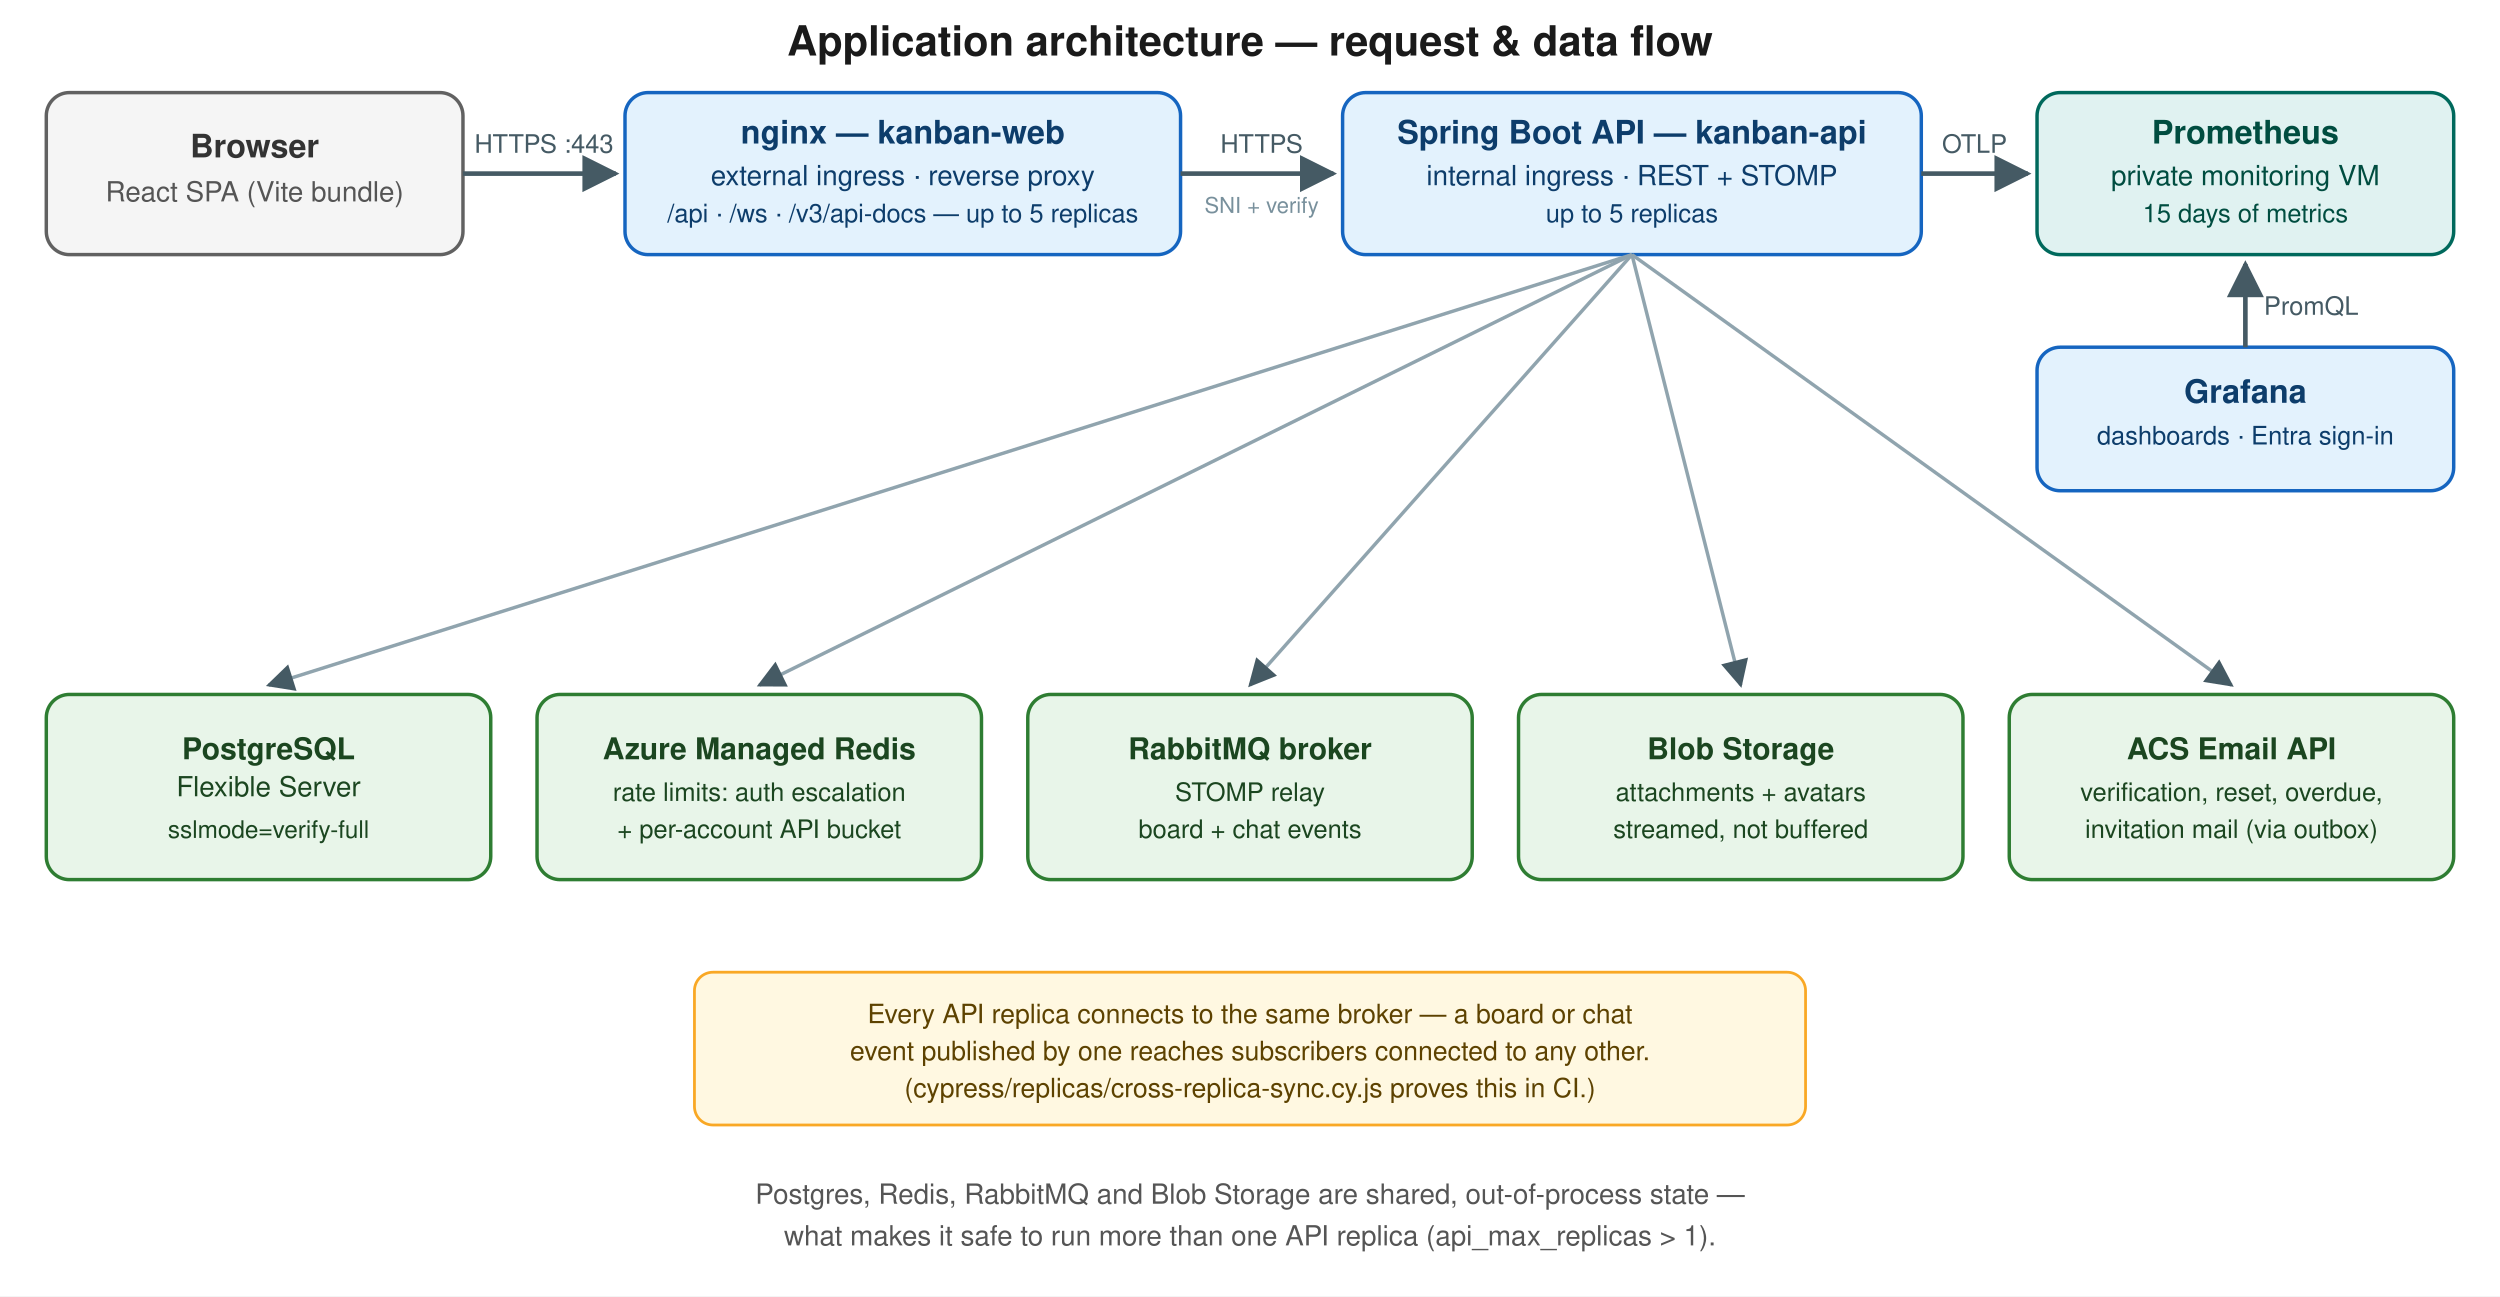
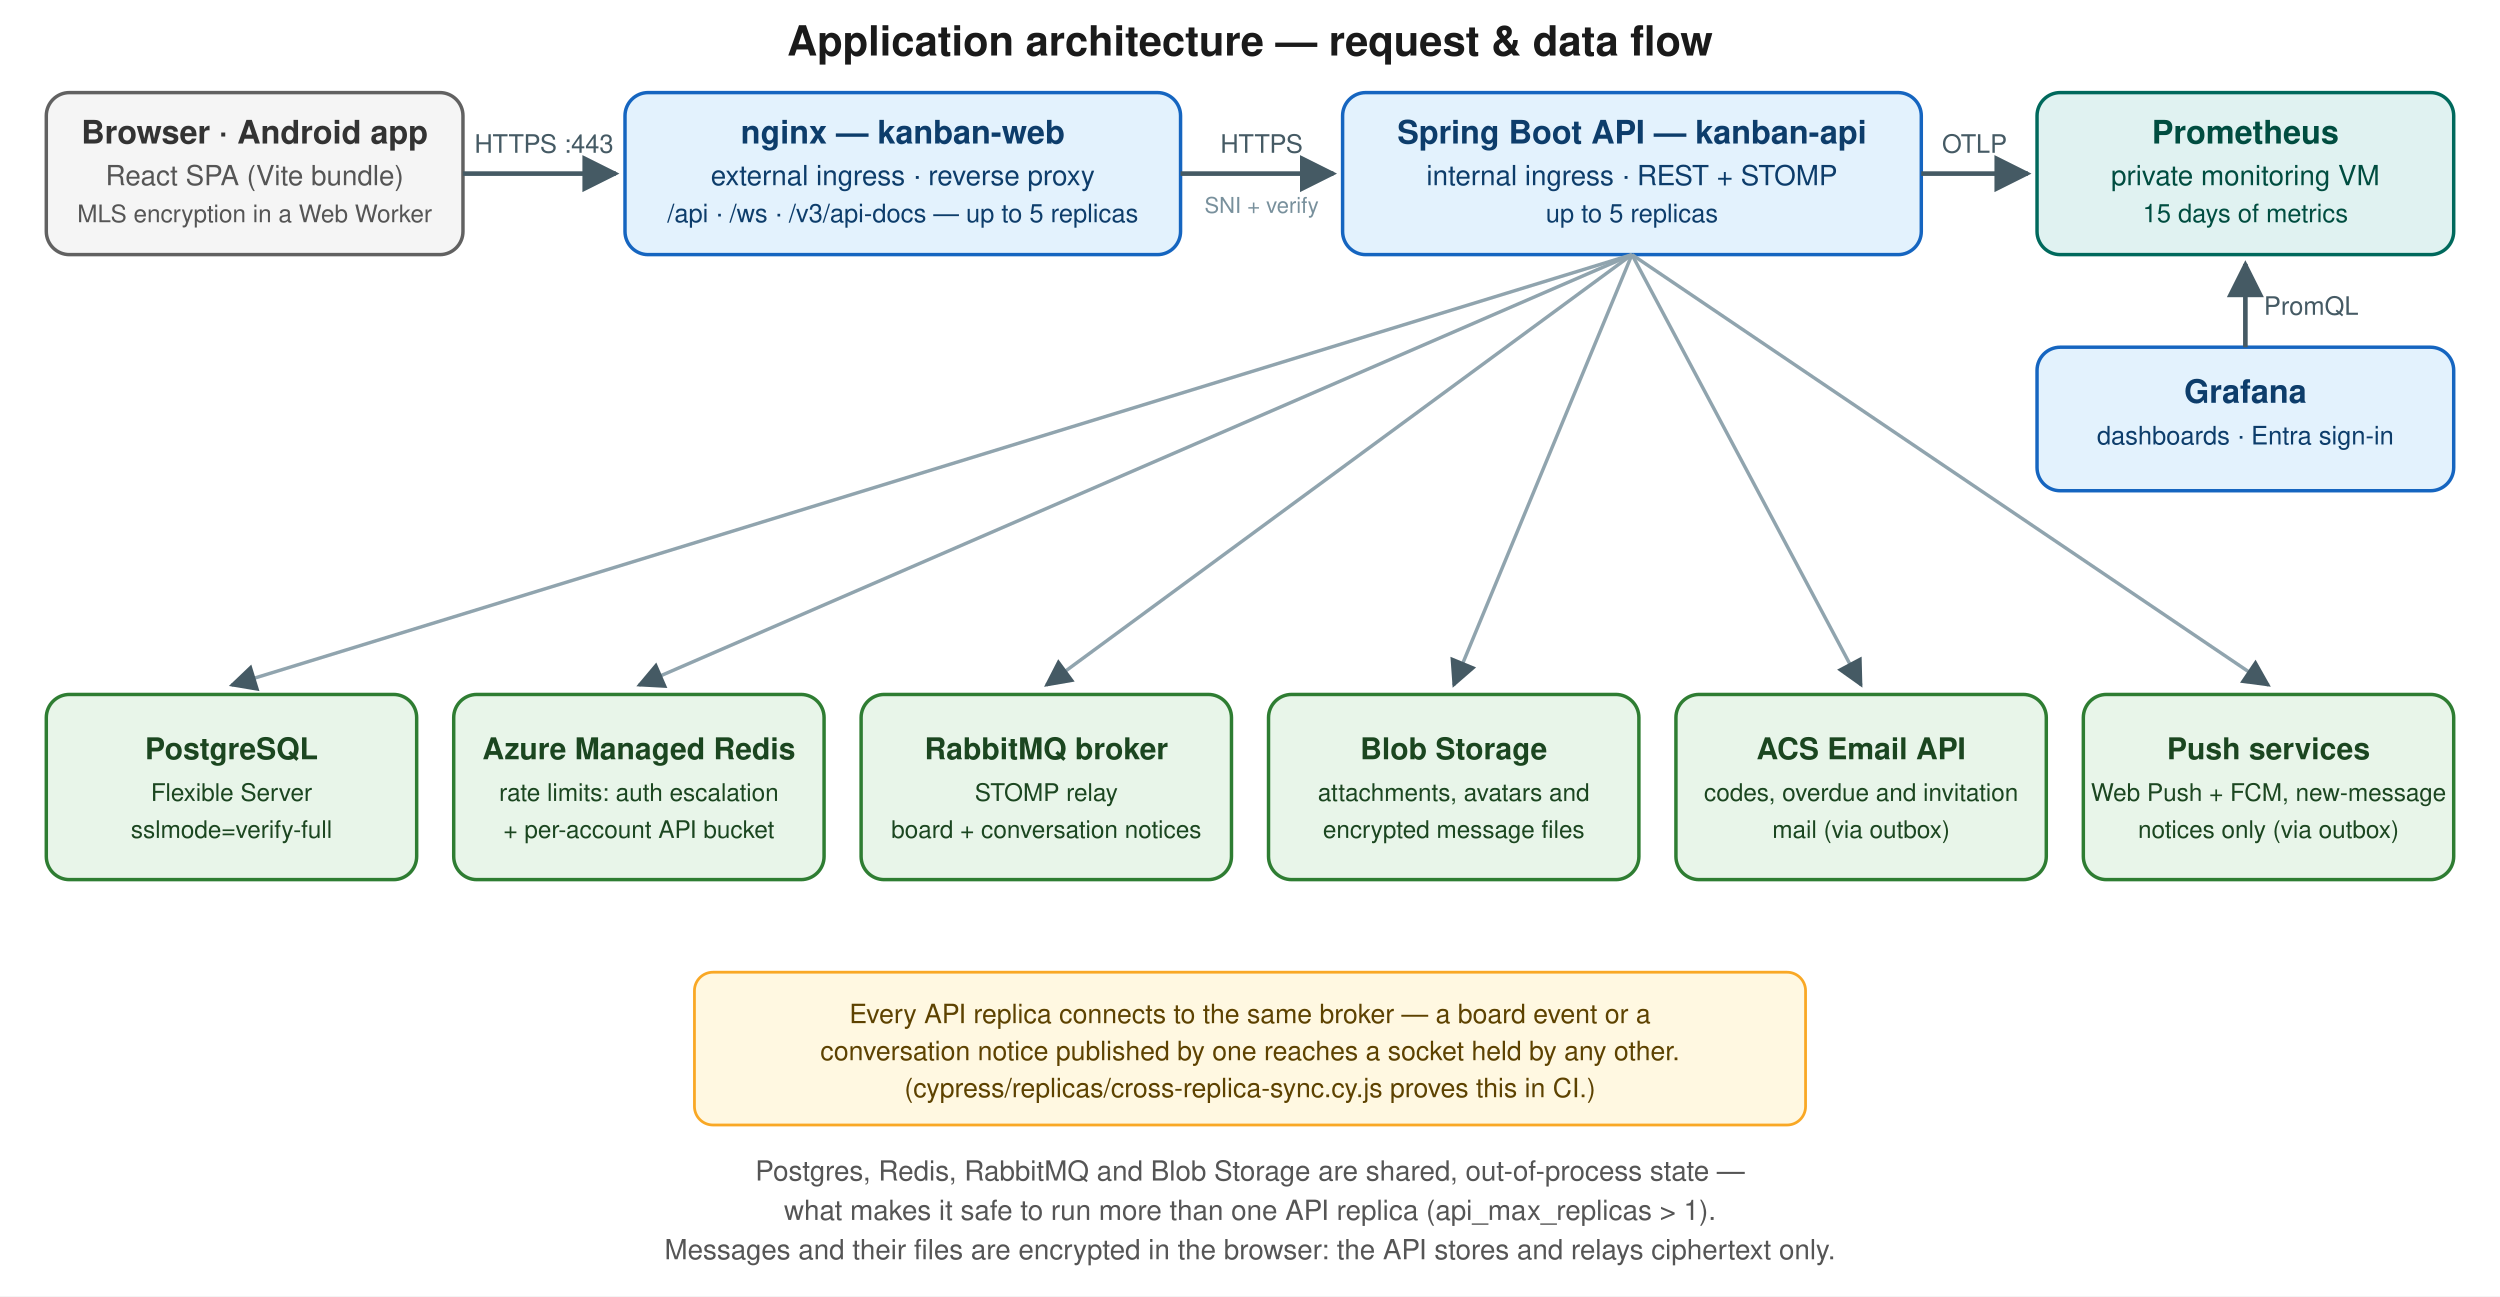
<svg xmlns="http://www.w3.org/2000/svg" viewBox="0 0 1080 560" font-family="'Segoe UI', Helvetica, Arial, sans-serif">
  <rect x="0" y="0" width="1080" height="560" fill="#ffffff" />
  <defs>
    <marker id="arrow" viewBox="0 0 10 10" refX="9" refY="5" markerWidth="8" markerHeight="8" orient="auto-start-reverse">
      <path d="M0,0 L10,5 L0,10 z" fill="#455a64" />
    </marker>
  </defs>
  <text x="540" y="24" text-anchor="middle" font-size="18" font-weight="600" fill="#1a1a1a">Application architecture — request &amp; data flow</text>
  <rect x="20" y="40" width="180" height="70" rx="10" fill="#f5f5f5" stroke="#616161" stroke-width="1.5" />
-   <text x="110" y="68" text-anchor="middle" font-size="14" font-weight="600" fill="#333333">Browser</text>
-   <text x="110" y="87" text-anchor="middle" font-size="12" fill="#555555">React SPA (Vite bundle)</text>
+   <text x="110" y="62" text-anchor="middle" font-size="14" font-weight="600" fill="#333333">Browser · Android app</text>
+   <text x="110" y="80" text-anchor="middle" font-size="12" fill="#555555">React SPA (Vite bundle)</text>
+   <text x="110" y="96" text-anchor="middle" font-size="10.5" fill="#555555">MLS encryption in a Web Worker</text>
  <rect x="270" y="40" width="240" height="70" rx="10" fill="#e3f2fd" stroke="#1565c0" stroke-width="1.5" />
  <text x="390" y="62" text-anchor="middle" font-size="14" font-weight="600" fill="#0d3d6b">nginx — kanban-web</text>
  <text x="390" y="80" text-anchor="middle" font-size="12" fill="#0d3d6b">external ingress · reverse proxy</text>
  <text x="390" y="96" text-anchor="middle" font-size="11" fill="#0d3d6b">/api · /ws · /v3/api-docs — up to 5 replicas</text>
  <rect x="580" y="40" width="250" height="70" rx="10" fill="#e3f2fd" stroke="#1565c0" stroke-width="1.5" />
  <text x="705" y="62" text-anchor="middle" font-size="14" font-weight="600" fill="#0d3d6b">Spring Boot API — kanban-api</text>
  <text x="705" y="80" text-anchor="middle" font-size="12" fill="#0d3d6b">internal ingress · REST + STOMP</text>
  <text x="705" y="96" text-anchor="middle" font-size="11" fill="#0d3d6b">up to 5 replicas</text>
  <rect x="880" y="40" width="180" height="70" rx="10" fill="#e0f2f1" stroke="#00695c" stroke-width="1.5" />
  <text x="970" y="62" text-anchor="middle" font-size="14" font-weight="600" fill="#004d40">Prometheus</text>
  <text x="970" y="80" text-anchor="middle" font-size="12" fill="#004d40">private monitoring VM</text>
  <text x="970" y="96" text-anchor="middle" font-size="11" fill="#004d40">15 days of metrics</text>
  <rect x="880" y="150" width="180" height="62" rx="10" fill="#e3f2fd" stroke="#1565c0" stroke-width="1.5" />
  <text x="970" y="174" text-anchor="middle" font-size="14" font-weight="600" fill="#0d3d6b">Grafana</text>
  <text x="970" y="192" text-anchor="middle" font-size="11" fill="#0d3d6b">dashboards · Entra sign-in</text>
  <line x1="830" y1="75" x2="876" y2="75" stroke="#455a64" stroke-width="2" marker-end="url(#arrow)" />
  <text x="853" y="66" text-anchor="middle" font-size="11" fill="#455a64">OTLP</text>
  <line x1="970" y1="150" x2="970" y2="114" stroke="#455a64" stroke-width="2" marker-end="url(#arrow)" />
  <text x="978" y="136" font-size="11" fill="#455a64">PromQL</text>
  <line x1="200" y1="75" x2="266" y2="75" stroke="#455a64" stroke-width="2" marker-end="url(#arrow)" />
  <text x="235" y="66" text-anchor="middle" font-size="11" fill="#455a64">HTTPS :443</text>
  <line x1="510" y1="75" x2="576" y2="75" stroke="#455a64" stroke-width="2" marker-end="url(#arrow)" />
  <text x="545" y="66" text-anchor="middle" font-size="11" fill="#455a64">HTTPS</text>
  <text x="545" y="92" text-anchor="middle" font-size="9.5" fill="#78909c">SNI + verify</text>
-   <line x1="705" y1="110" x2="116" y2="296" stroke="#90a4ae" stroke-width="1.5" marker-end="url(#arrow)" />
-   <line x1="705" y1="110" x2="328" y2="296" stroke="#90a4ae" stroke-width="1.5" marker-end="url(#arrow)" />
-   <line x1="705" y1="110" x2="540" y2="296" stroke="#90a4ae" stroke-width="1.5" marker-end="url(#arrow)" />
-   <line x1="705" y1="110" x2="752" y2="296" stroke="#90a4ae" stroke-width="1.5" marker-end="url(#arrow)" />
-   <line x1="705" y1="110" x2="964" y2="296" stroke="#90a4ae" stroke-width="1.5" marker-end="url(#arrow)" />
-   <rect x="20" y="300" width="192" height="80" rx="10" fill="#e8f5e9" stroke="#2e7d32" stroke-width="1.5" />
-   <text x="116" y="328" text-anchor="middle" font-size="13" font-weight="600" fill="#1b4620">PostgreSQL</text>
-   <text x="116" y="344" text-anchor="middle" font-size="12" fill="#1b4620">Flexible Server</text>
-   <text x="116" y="362" text-anchor="middle" font-size="10.5" fill="#1b4620">sslmode=verify-full</text>
-   <rect x="232" y="300" width="192" height="80" rx="10" fill="#e8f5e9" stroke="#2e7d32" stroke-width="1.5" />
-   <text x="328" y="328" text-anchor="middle" font-size="13" font-weight="600" fill="#1b4620">Azure Managed Redis</text>
-   <text x="328" y="346" text-anchor="middle" font-size="11" fill="#1b4620">rate limits: auth escalation</text>
-   <text x="328" y="362" text-anchor="middle" font-size="11" fill="#1b4620">+ per-account API bucket</text>
-   <rect x="444" y="300" width="192" height="80" rx="10" fill="#e8f5e9" stroke="#2e7d32" stroke-width="1.5" />
-   <text x="540" y="328" text-anchor="middle" font-size="13" font-weight="600" fill="#1b4620">RabbitMQ broker</text>
-   <text x="540" y="346" text-anchor="middle" font-size="11" fill="#1b4620">STOMP relay</text>
-   <text x="540" y="362" text-anchor="middle" font-size="11" fill="#1b4620">board + chat events</text>
-   <rect x="656" y="300" width="192" height="80" rx="10" fill="#e8f5e9" stroke="#2e7d32" stroke-width="1.5" />
-   <text x="752" y="328" text-anchor="middle" font-size="13" font-weight="600" fill="#1b4620">Blob Storage</text>
-   <text x="752" y="346" text-anchor="middle" font-size="11" fill="#1b4620">attachments + avatars</text>
-   <text x="752" y="362" text-anchor="middle" font-size="11" fill="#1b4620">streamed, not buffered</text>
-   <rect x="868" y="300" width="192" height="80" rx="10" fill="#e8f5e9" stroke="#2e7d32" stroke-width="1.5" />
-   <text x="964" y="328" text-anchor="middle" font-size="13" font-weight="600" fill="#1b4620">ACS Email API</text>
-   <text x="964" y="346" text-anchor="middle" font-size="11" fill="#1b4620">verification, reset, overdue,</text>
-   <text x="964" y="362" text-anchor="middle" font-size="11" fill="#1b4620">invitation mail (via outbox)</text>
+   <line x1="705" y1="110" x2="100" y2="296" stroke="#90a4ae" stroke-width="1.5" marker-end="url(#arrow)" />
+   <line x1="705" y1="110" x2="276" y2="296" stroke="#90a4ae" stroke-width="1.5" marker-end="url(#arrow)" />
+   <line x1="705" y1="110" x2="452" y2="296" stroke="#90a4ae" stroke-width="1.5" marker-end="url(#arrow)" />
+   <line x1="705" y1="110" x2="628" y2="296" stroke="#90a4ae" stroke-width="1.5" marker-end="url(#arrow)" />
+   <line x1="705" y1="110" x2="804" y2="296" stroke="#90a4ae" stroke-width="1.5" marker-end="url(#arrow)" />
+   <line x1="705" y1="110" x2="980" y2="296" stroke="#90a4ae" stroke-width="1.5" marker-end="url(#arrow)" />
+   <rect x="20" y="300" width="160" height="80" rx="10" fill="#e8f5e9" stroke="#2e7d32" stroke-width="1.5" />
+   <text x="100" y="328" text-anchor="middle" font-size="13" font-weight="600" fill="#1b4620">PostgreSQL</text>
+   <text x="100" y="346" text-anchor="middle" font-size="10.5" fill="#1b4620">Flexible Server</text>
+   <text x="100" y="362" text-anchor="middle" font-size="10.5" fill="#1b4620">sslmode=verify-full</text>
+   <rect x="196" y="300" width="160" height="80" rx="10" fill="#e8f5e9" stroke="#2e7d32" stroke-width="1.5" />
+   <text x="276" y="328" text-anchor="middle" font-size="13" font-weight="600" fill="#1b4620">Azure Managed Redis</text>
+   <text x="276" y="346" text-anchor="middle" font-size="10.5" fill="#1b4620">rate limits: auth escalation</text>
+   <text x="276" y="362" text-anchor="middle" font-size="10.5" fill="#1b4620">+ per-account API bucket</text>
+   <rect x="372" y="300" width="160" height="80" rx="10" fill="#e8f5e9" stroke="#2e7d32" stroke-width="1.5" />
+   <text x="452" y="328" text-anchor="middle" font-size="13" font-weight="600" fill="#1b4620">RabbitMQ broker</text>
+   <text x="452" y="346" text-anchor="middle" font-size="10.5" fill="#1b4620">STOMP relay</text>
+   <text x="452" y="362" text-anchor="middle" font-size="10.5" fill="#1b4620">board + conversation notices</text>
+   <rect x="548" y="300" width="160" height="80" rx="10" fill="#e8f5e9" stroke="#2e7d32" stroke-width="1.5" />
+   <text x="628" y="328" text-anchor="middle" font-size="13" font-weight="600" fill="#1b4620">Blob Storage</text>
+   <text x="628" y="346" text-anchor="middle" font-size="10.5" fill="#1b4620">attachments, avatars and</text>
+   <text x="628" y="362" text-anchor="middle" font-size="10.5" fill="#1b4620">encrypted message files</text>
+   <rect x="724" y="300" width="160" height="80" rx="10" fill="#e8f5e9" stroke="#2e7d32" stroke-width="1.5" />
+   <text x="804" y="328" text-anchor="middle" font-size="13" font-weight="600" fill="#1b4620">ACS Email API</text>
+   <text x="804" y="346" text-anchor="middle" font-size="10.5" fill="#1b4620">codes, overdue and invitation</text>
+   <text x="804" y="362" text-anchor="middle" font-size="10.5" fill="#1b4620">mail (via outbox)</text>
+   <rect x="900" y="300" width="160" height="80" rx="10" fill="#e8f5e9" stroke="#2e7d32" stroke-width="1.5" />
+   <text x="980" y="328" text-anchor="middle" font-size="13" font-weight="600" fill="#1b4620">Push services</text>
+   <text x="980" y="346" text-anchor="middle" font-size="10.5" fill="#1b4620">Web Push + FCM, new-message</text>
+   <text x="980" y="362" text-anchor="middle" font-size="10.5" fill="#1b4620">notices only (via outbox)</text>
  <rect x="300" y="420" width="480" height="66" rx="8" fill="#fff8e1" stroke="#f9a825" stroke-width="1.2" />
-   <text x="540" y="442" text-anchor="middle" font-size="11.5" fill="#5d4200">Every API replica connects to the same broker — a board or chat</text>
-   <text x="540" y="458" text-anchor="middle" font-size="11.5" fill="#5d4200">event published by one reaches subscribers connected to any other.</text>
+   <text x="540" y="442" text-anchor="middle" font-size="11.5" fill="#5d4200">Every API replica connects to the same broker — a board event or a</text>
+   <text x="540" y="458" text-anchor="middle" font-size="11.5" fill="#5d4200">conversation notice published by one reaches a socket held by any other.</text>
  <text x="540" y="474" text-anchor="middle" font-size="11.5" fill="#5d4200">(cypress/replicas/cross-replica-sync.cy.js proves this in CI.)</text>
-   <text x="540" y="520" text-anchor="middle" font-size="12" fill="#555555">Postgres, Redis, RabbitMQ and Blob Storage are shared, out-of-process state —</text>
-   <text x="540" y="538" text-anchor="middle" font-size="12" fill="#555555">what makes it safe to run more than one API replica (api_max_replicas &gt; 1).</text>
+   <text x="540" y="510" text-anchor="middle" font-size="12" fill="#555555">Postgres, Redis, RabbitMQ and Blob Storage are shared, out-of-process state —</text>
+   <text x="540" y="527" text-anchor="middle" font-size="12" fill="#555555">what makes it safe to run more than one API replica (api_max_replicas &gt; 1).</text>
+   <text x="540" y="544" text-anchor="middle" font-size="12" fill="#555555">Messages and their files are encrypted in the browser: the API stores and relays ciphertext only.</text>
</svg>
